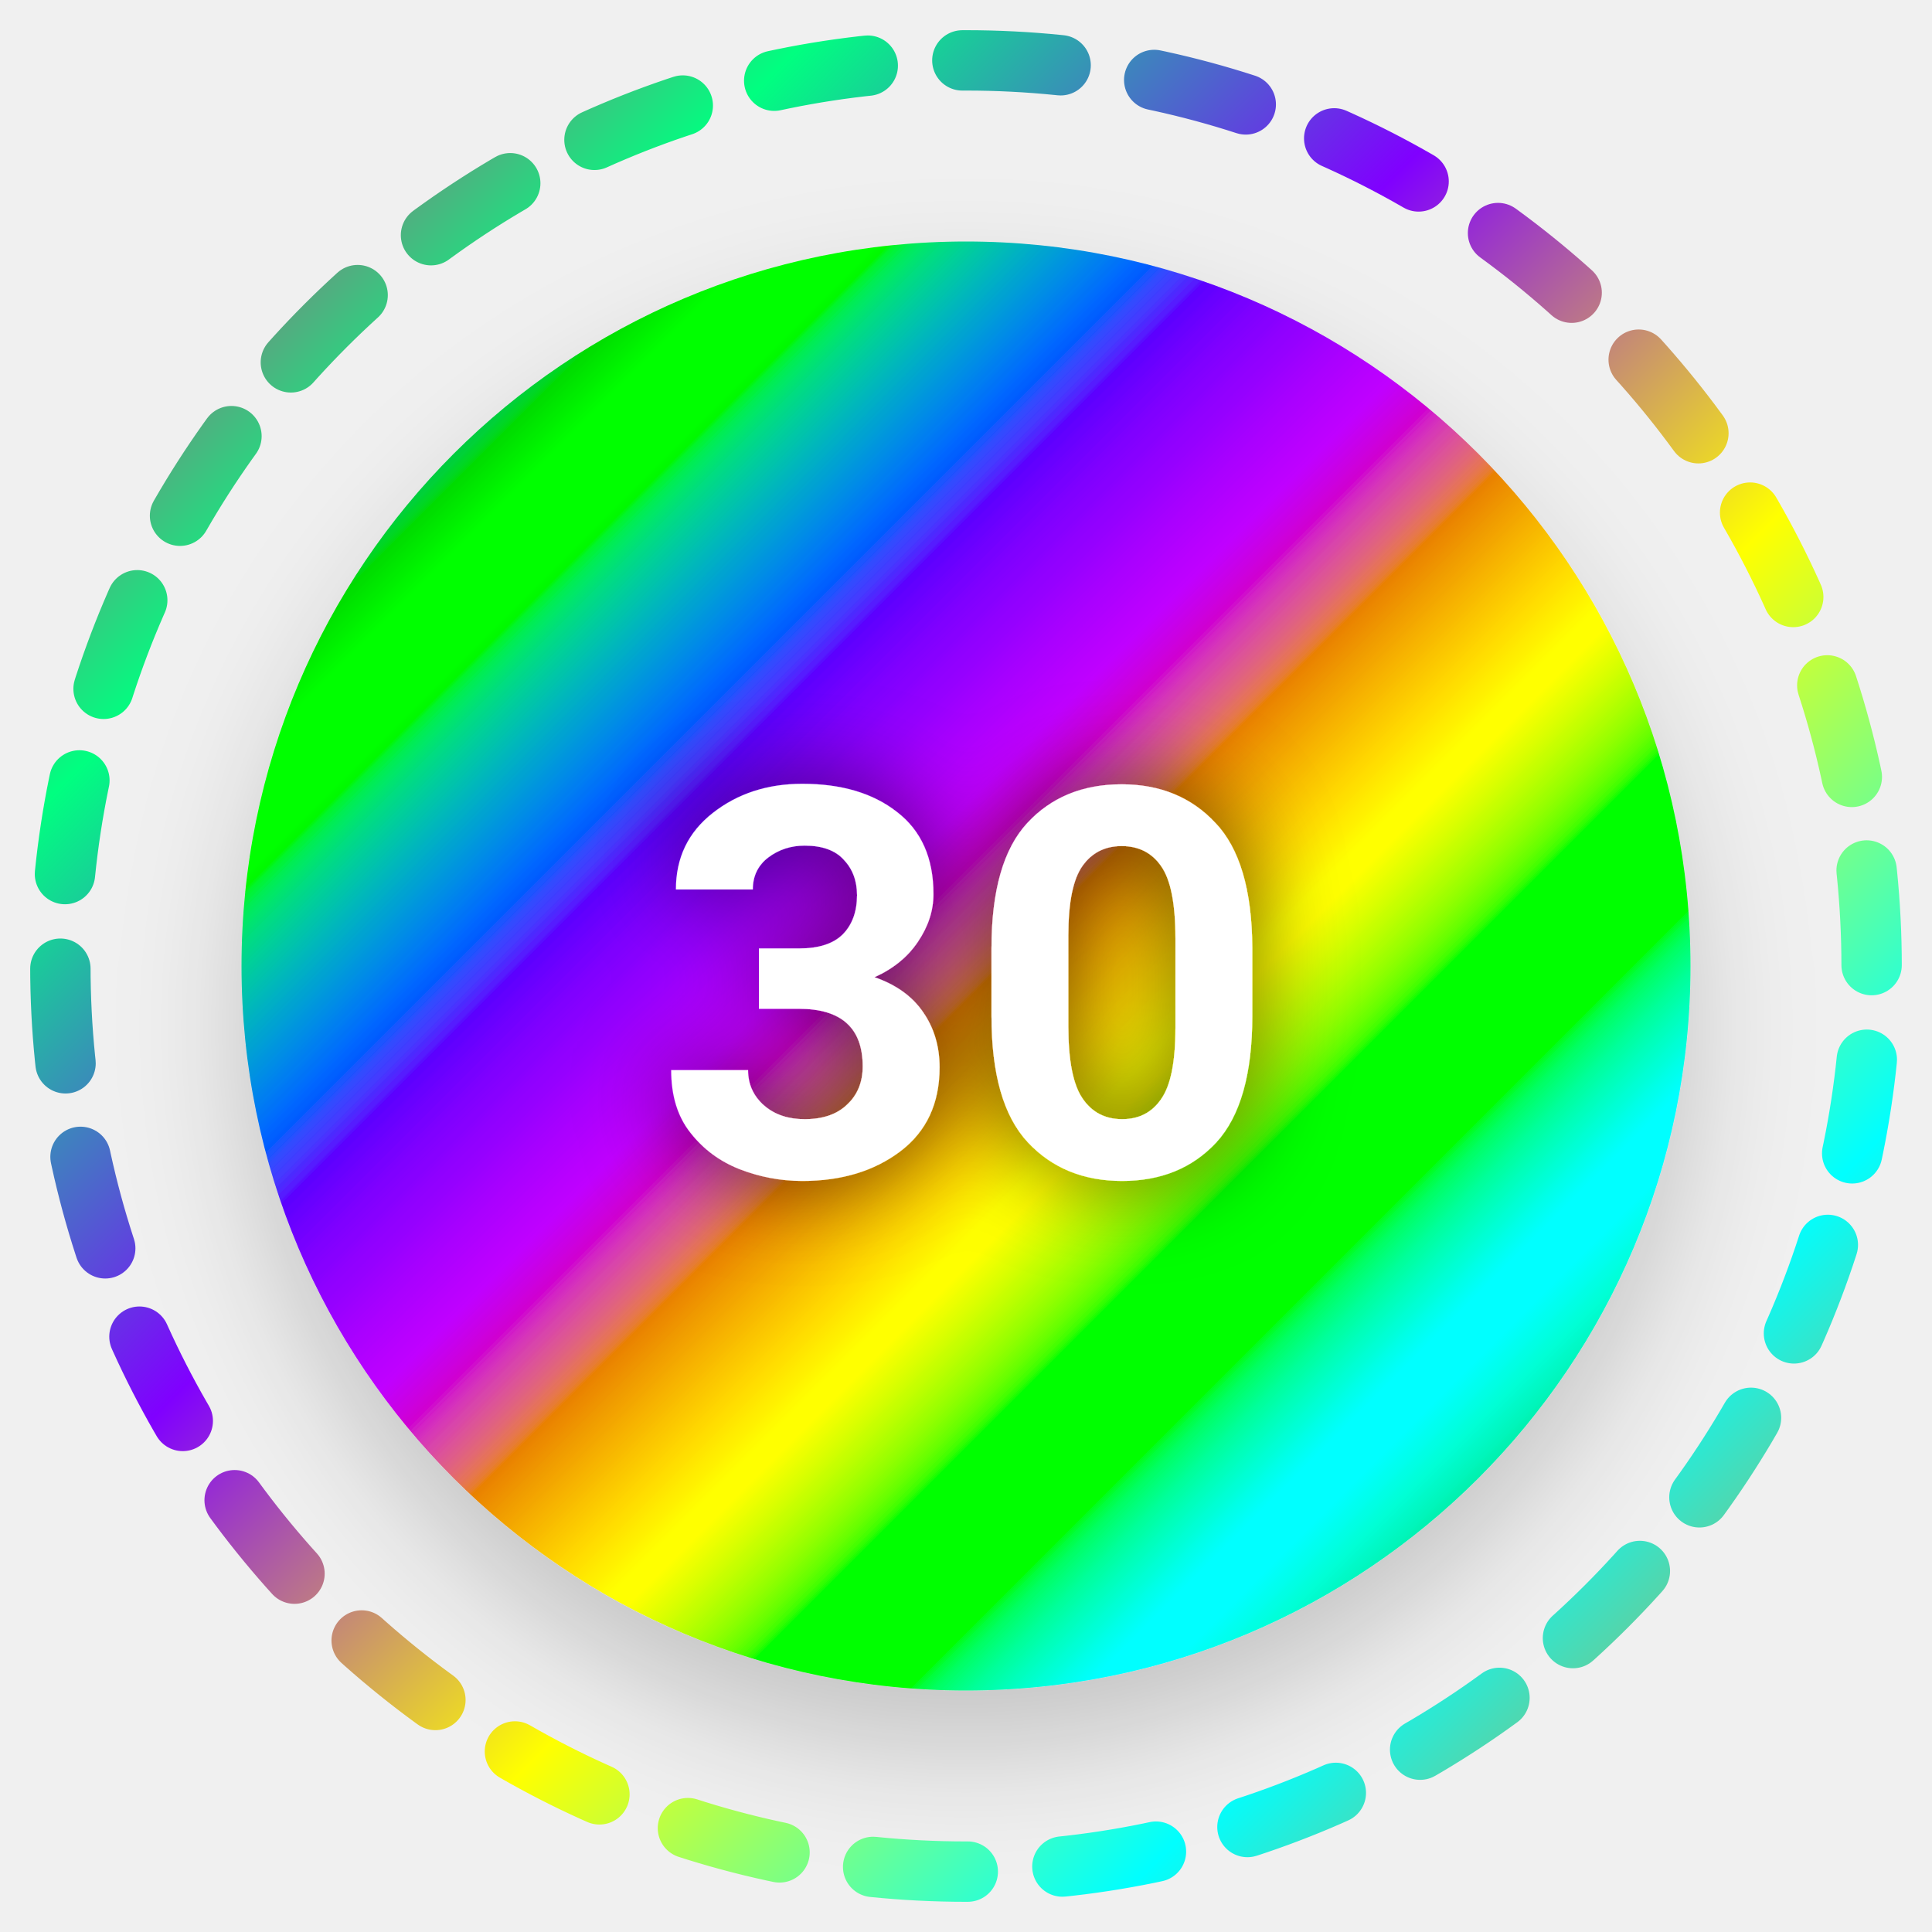
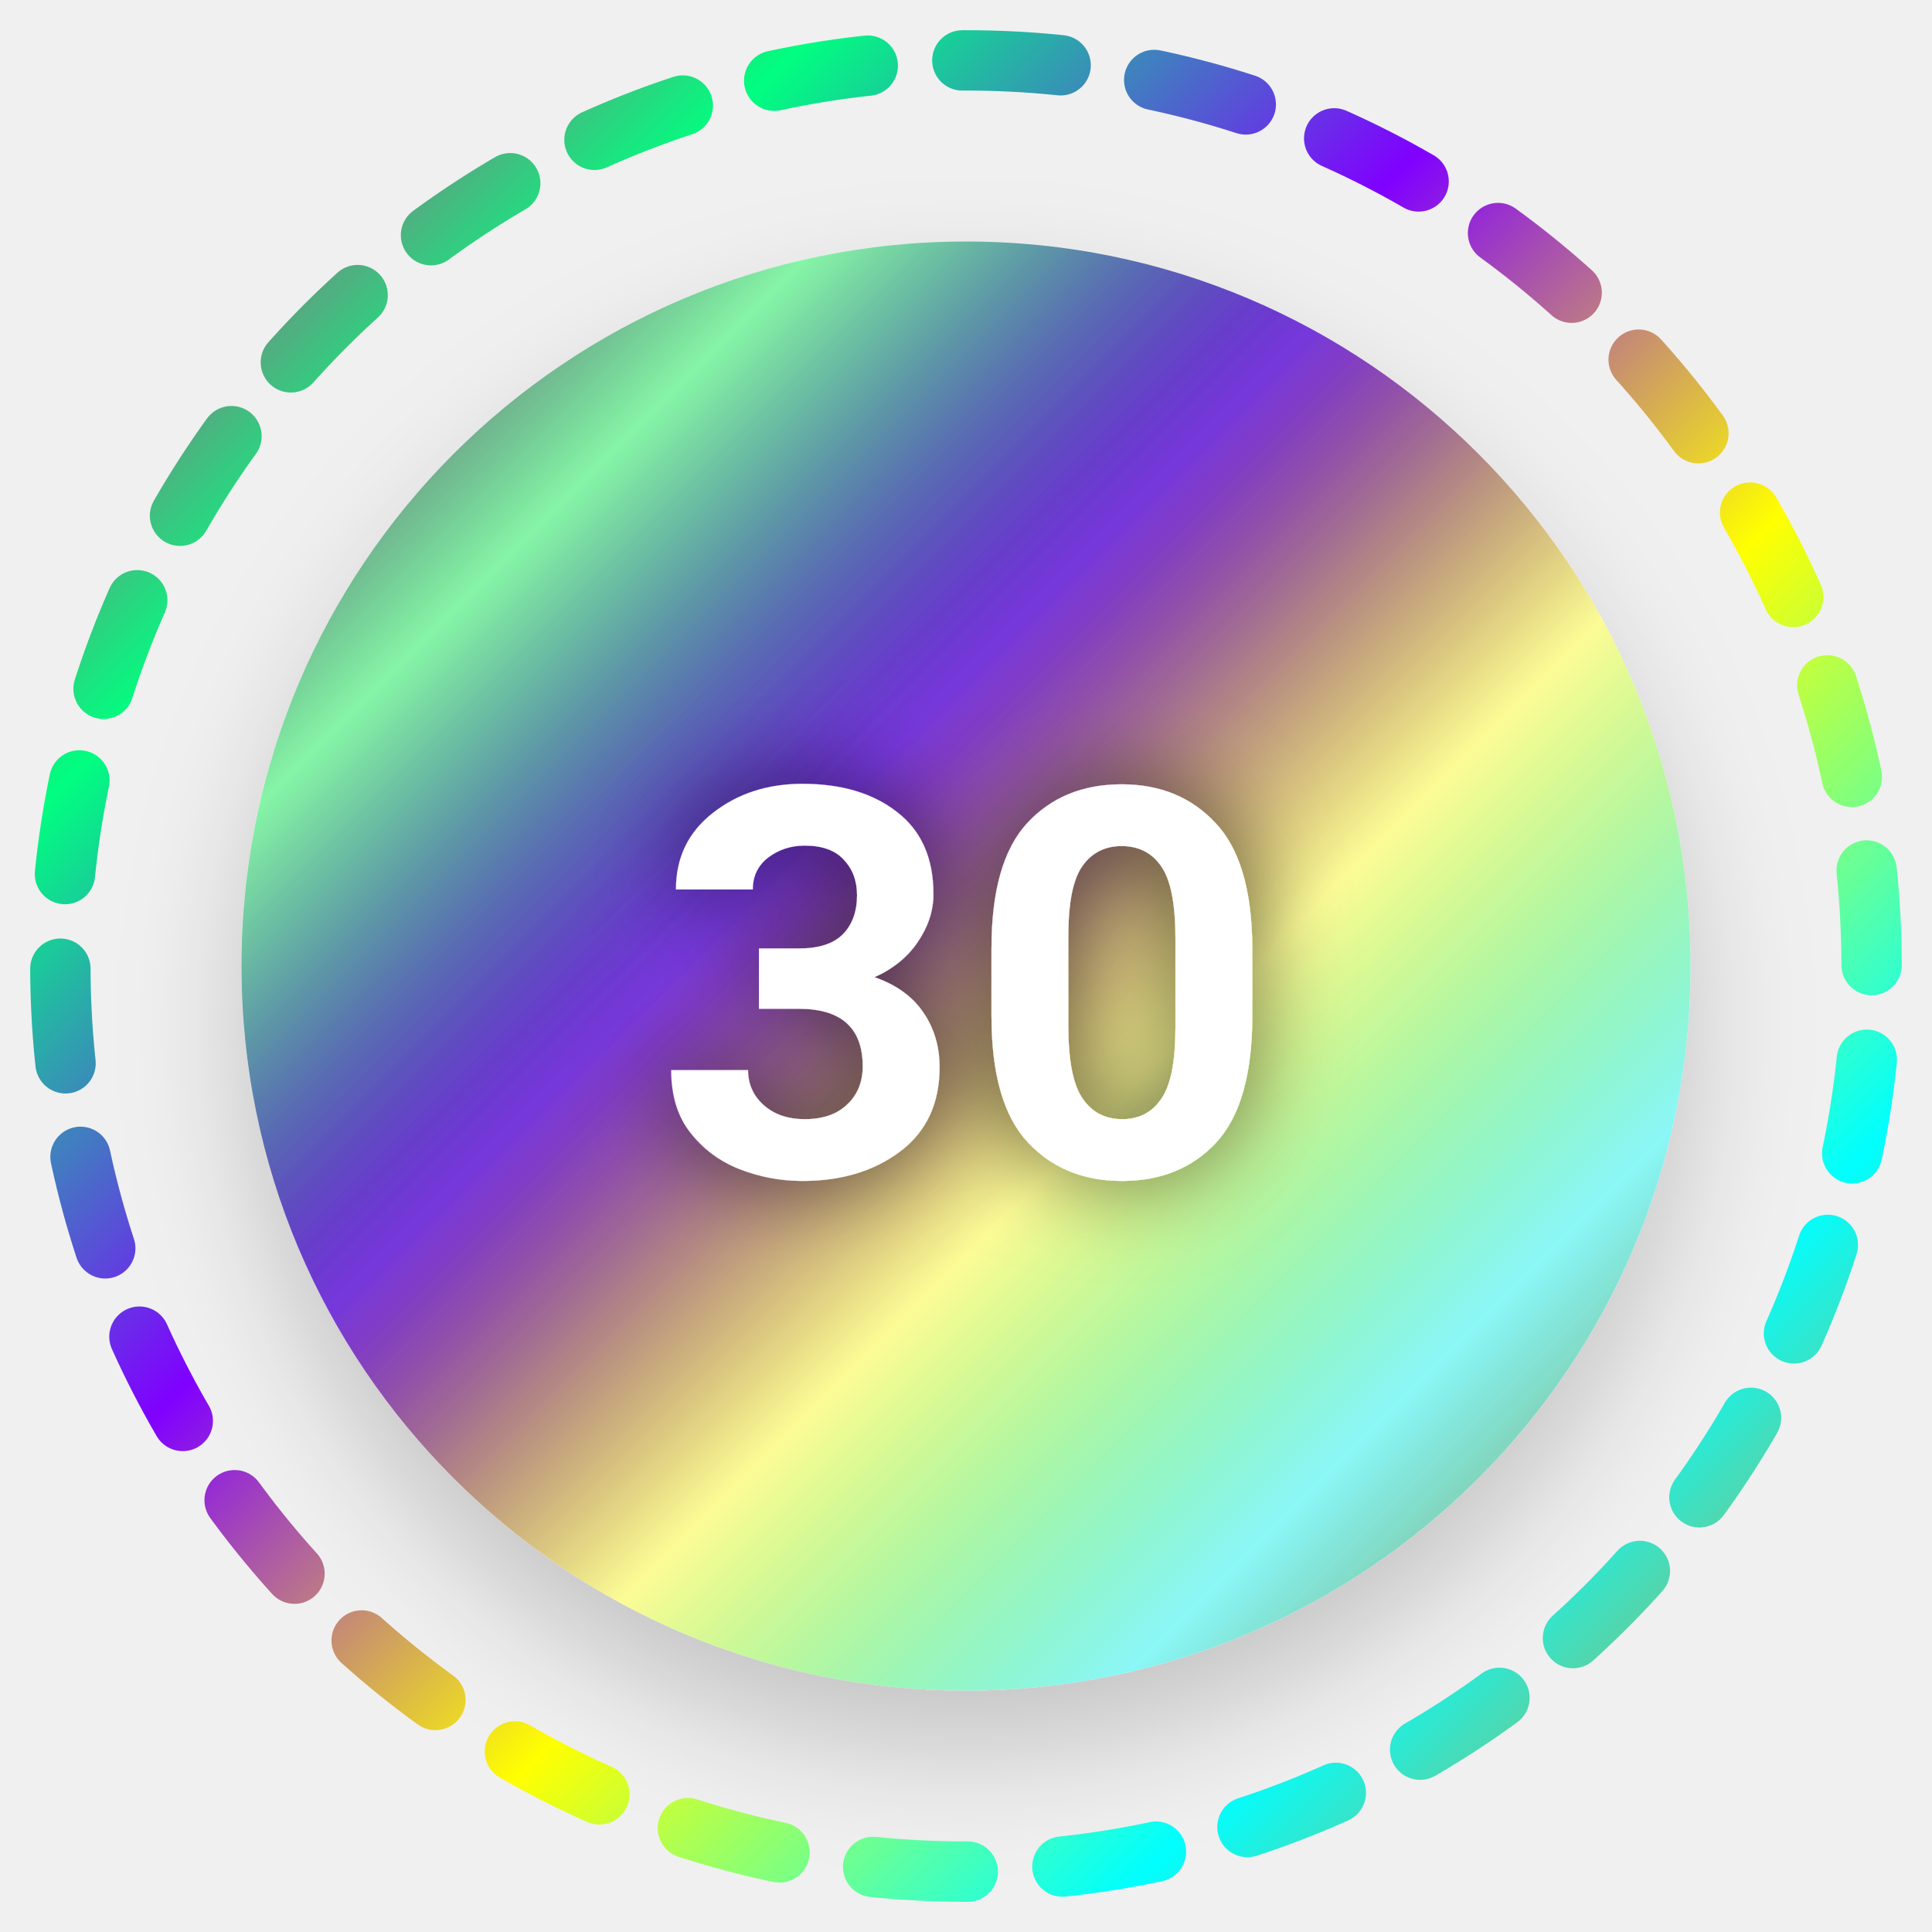
<svg xmlns="http://www.w3.org/2000/svg" width="64" height="64" viewBox="0 0 64 64" role="img" aria-label="Level 30">
  <defs>
    <linearGradient id="ring" x1="0" y1="0" x2="1" y2="1">
      <stop offset="0%" stop-color="#B87333" />
      <stop offset="100%" stop-color="#D18E52" />
    </linearGradient>
    <linearGradient id="inner" x1="0" y1="0" x2="1" y2="1">
      <stop offset="0%" stop-color="#ff0080" />
      <stop offset="20%" stop-color="#00ff80" />
      <stop offset="40%" stop-color="#8000ff" />
      <stop offset="60%" stop-color="#ffff00" />
      <stop offset="80%" stop-color="#00ffff" />
      <stop offset="100%" stop-color="#ff8000" />
    </linearGradient>
    <filter id="shadow" x="-20%" y="-20%" width="140%" height="140%">
      <feDropShadow dx="0" dy="2" stdDeviation="2" flood-color="#000" flood-opacity=".18" />
    </filter>
    <filter id="saturation" x="-20%" y="-20%" width="140%" height="140%">
-       <feColorMatrix type="saturate" values="2.0" />
+       <feColorMatrix type="saturate" values="0.67" />
    </filter>
    <filter id="text-shadow" x="-50%" y="-50%" width="200%" height="200%">
      <feDropShadow dx="0" dy="0" stdDeviation="1.5" flood-color="#000" flood-opacity="0.6" />
    </filter>
  </defs>
  <g filter="url(#shadow)">
    <circle cx="32" cy="32" r="24" fill="url(#inner)" filter="url(#saturation)" />
  </g>
  <text x="32" y="34" font-family="'Segoe UI', 'Roboto', 'Helvetica Neue', Arial, sans-serif" font-size="150%" font-weight="700" text-anchor="middle" dominant-baseline="middle" fill="#ffffff" filter="url(#text-shadow)">30
    </text>
  <path d="M 32 2 A 30 30 0 1 1 31.999 2" fill="none" stroke="url(#inner)" stroke-width="2" stroke-linecap="round" stroke-dasharray="3.14 3.14" />
</svg>
